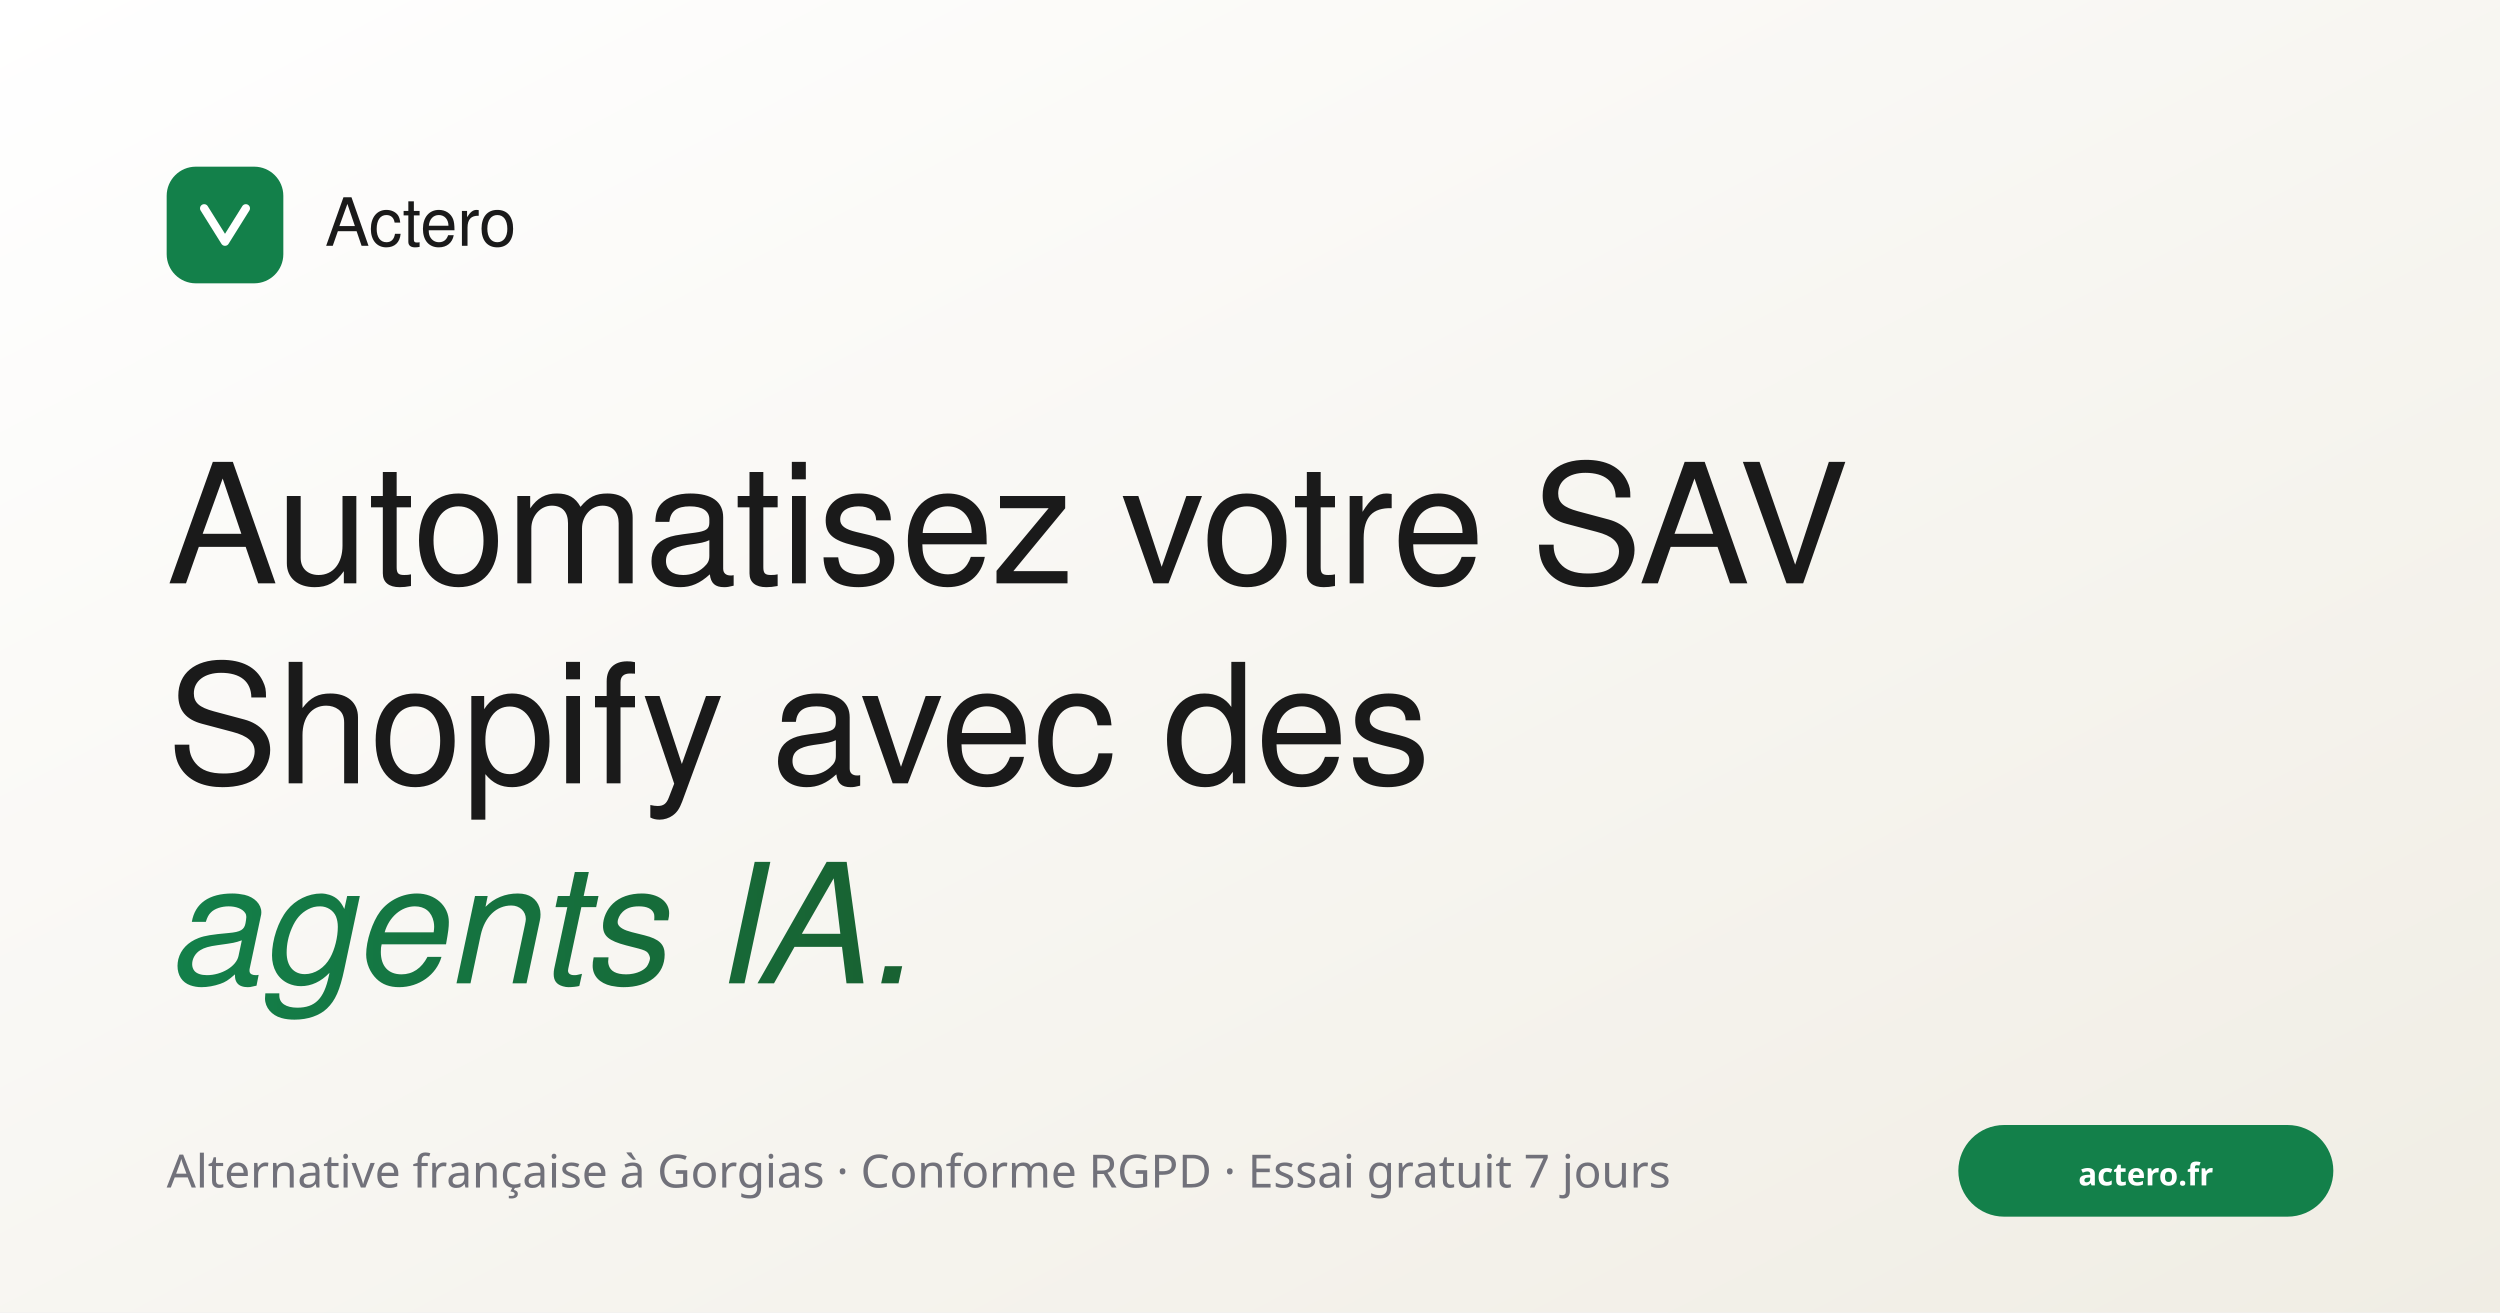
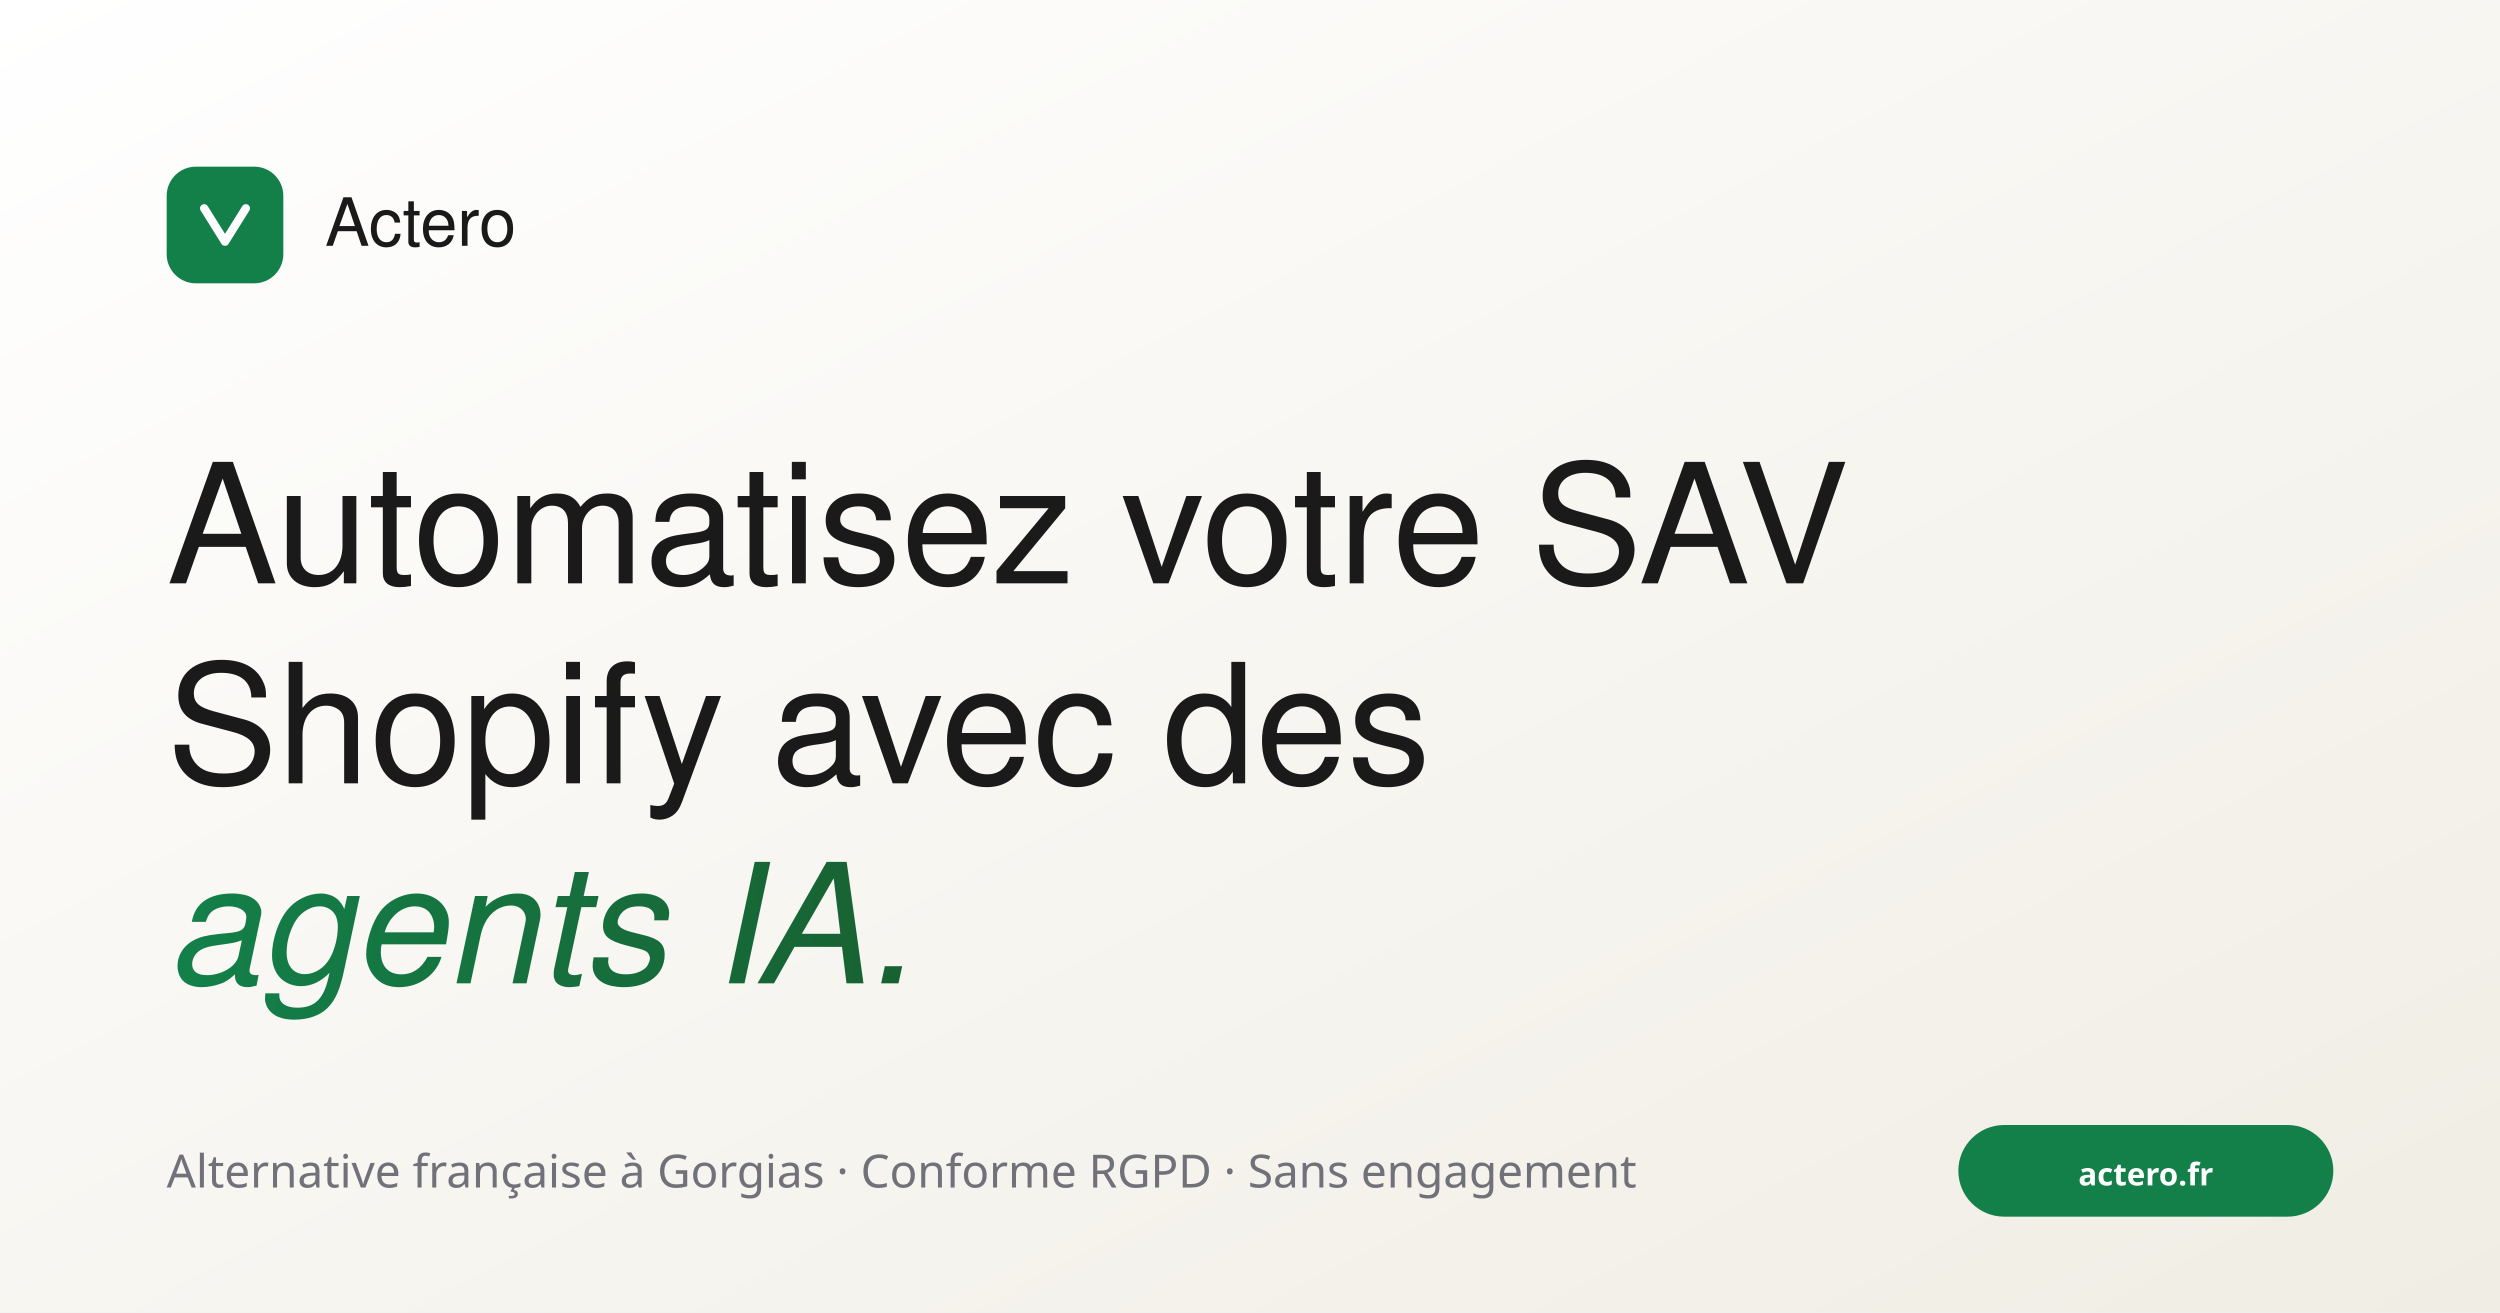
<svg xmlns="http://www.w3.org/2000/svg" width="1200" height="630" viewBox="0 0 1200 630">
  <defs>
    <linearGradient id="bg" x1="0%" y1="0%" x2="100%" y2="100%">
      <stop offset="0%" stop-color="#FFFFFF" />
      <stop offset="100%" stop-color="#F0EDE4" />
    </linearGradient>
    <linearGradient id="brand" x1="0%" y1="0%" x2="100%" y2="0%">
      <stop offset="0%" stop-color="#13804A" />
      <stop offset="100%" stop-color="#1F3A12" />
    </linearGradient>
  </defs>
  <rect width="1200" height="630" fill="url(#bg)" />
  <g transform="translate(80, 80)">
    <rect width="56" height="56" rx="14" fill="#13804A" />
    <path d="M 18 20 L 28 36 L 38 20" stroke="white" stroke-width="4" fill="none" stroke-linecap="round" stroke-linejoin="round" />
  </g>
  <text x="156" y="118" fill="#1a1a1a" font-family="Inter Tight, Helvetica, Arial, sans-serif" font-size="32" font-weight="400">Actero</text>
  <text x="80" y="280" fill="#1a1a1a" font-family="Inter Tight, Helvetica, Arial, sans-serif" font-size="80" font-weight="400">
    <tspan x="80" dy="0">Automatisez votre SAV</tspan>
    <tspan x="80" dy="96">Shopify avec des</tspan>
    <tspan x="80" dy="96" fill="url(#brand)" font-style="italic">agents IA.</tspan>
  </text>
  <text x="80" y="570" fill="#71717a" font-family="Inter Tight, system-ui, sans-serif" font-size="22" font-weight="500">
-     Alternative française à Gorgias · Conforme RGPD · Essai gratuit 7 jours
+     Alternative française à Gorgias · Conforme RGPD · Sans engagement
  </text>
  <g transform="translate(940, 540)">
    <rect x="0" y="0" width="180" height="44" rx="22" fill="#13804A" />
    <text x="90" y="29" fill="white" font-family="Inter Tight, system-ui, sans-serif" font-size="15" font-weight="700" text-anchor="middle">actero.fr</text>
  </g>
</svg>
